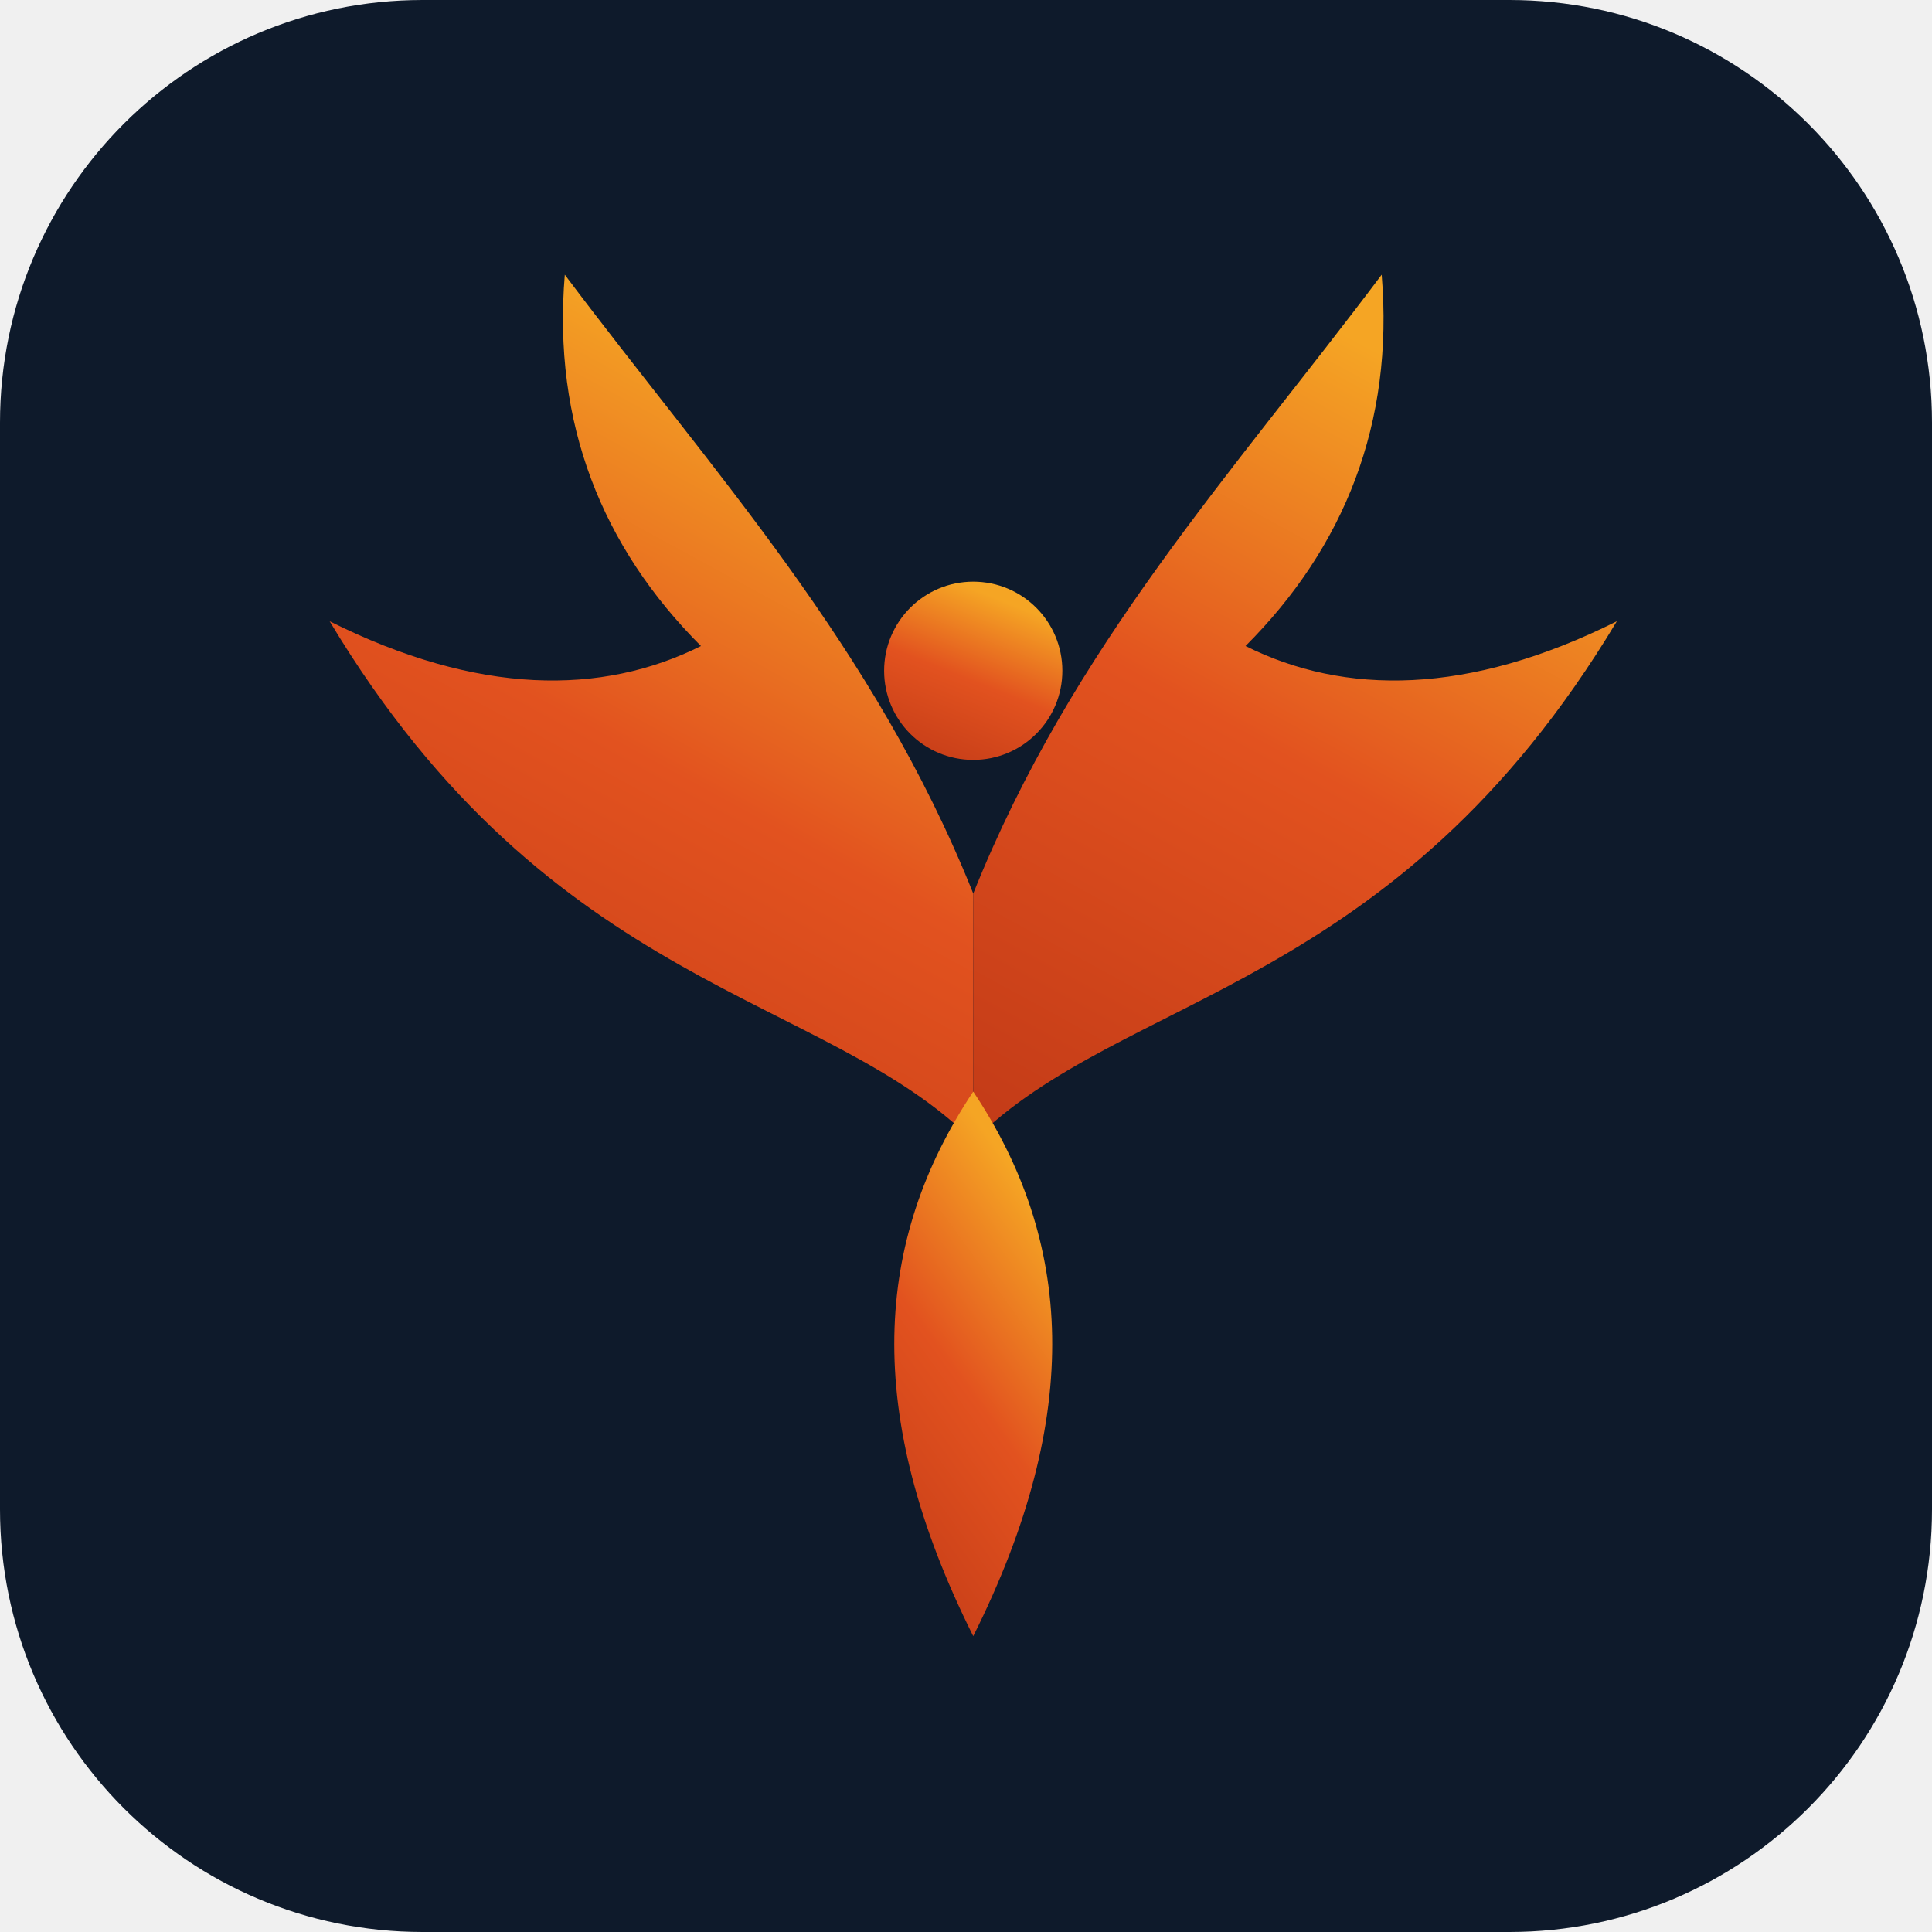
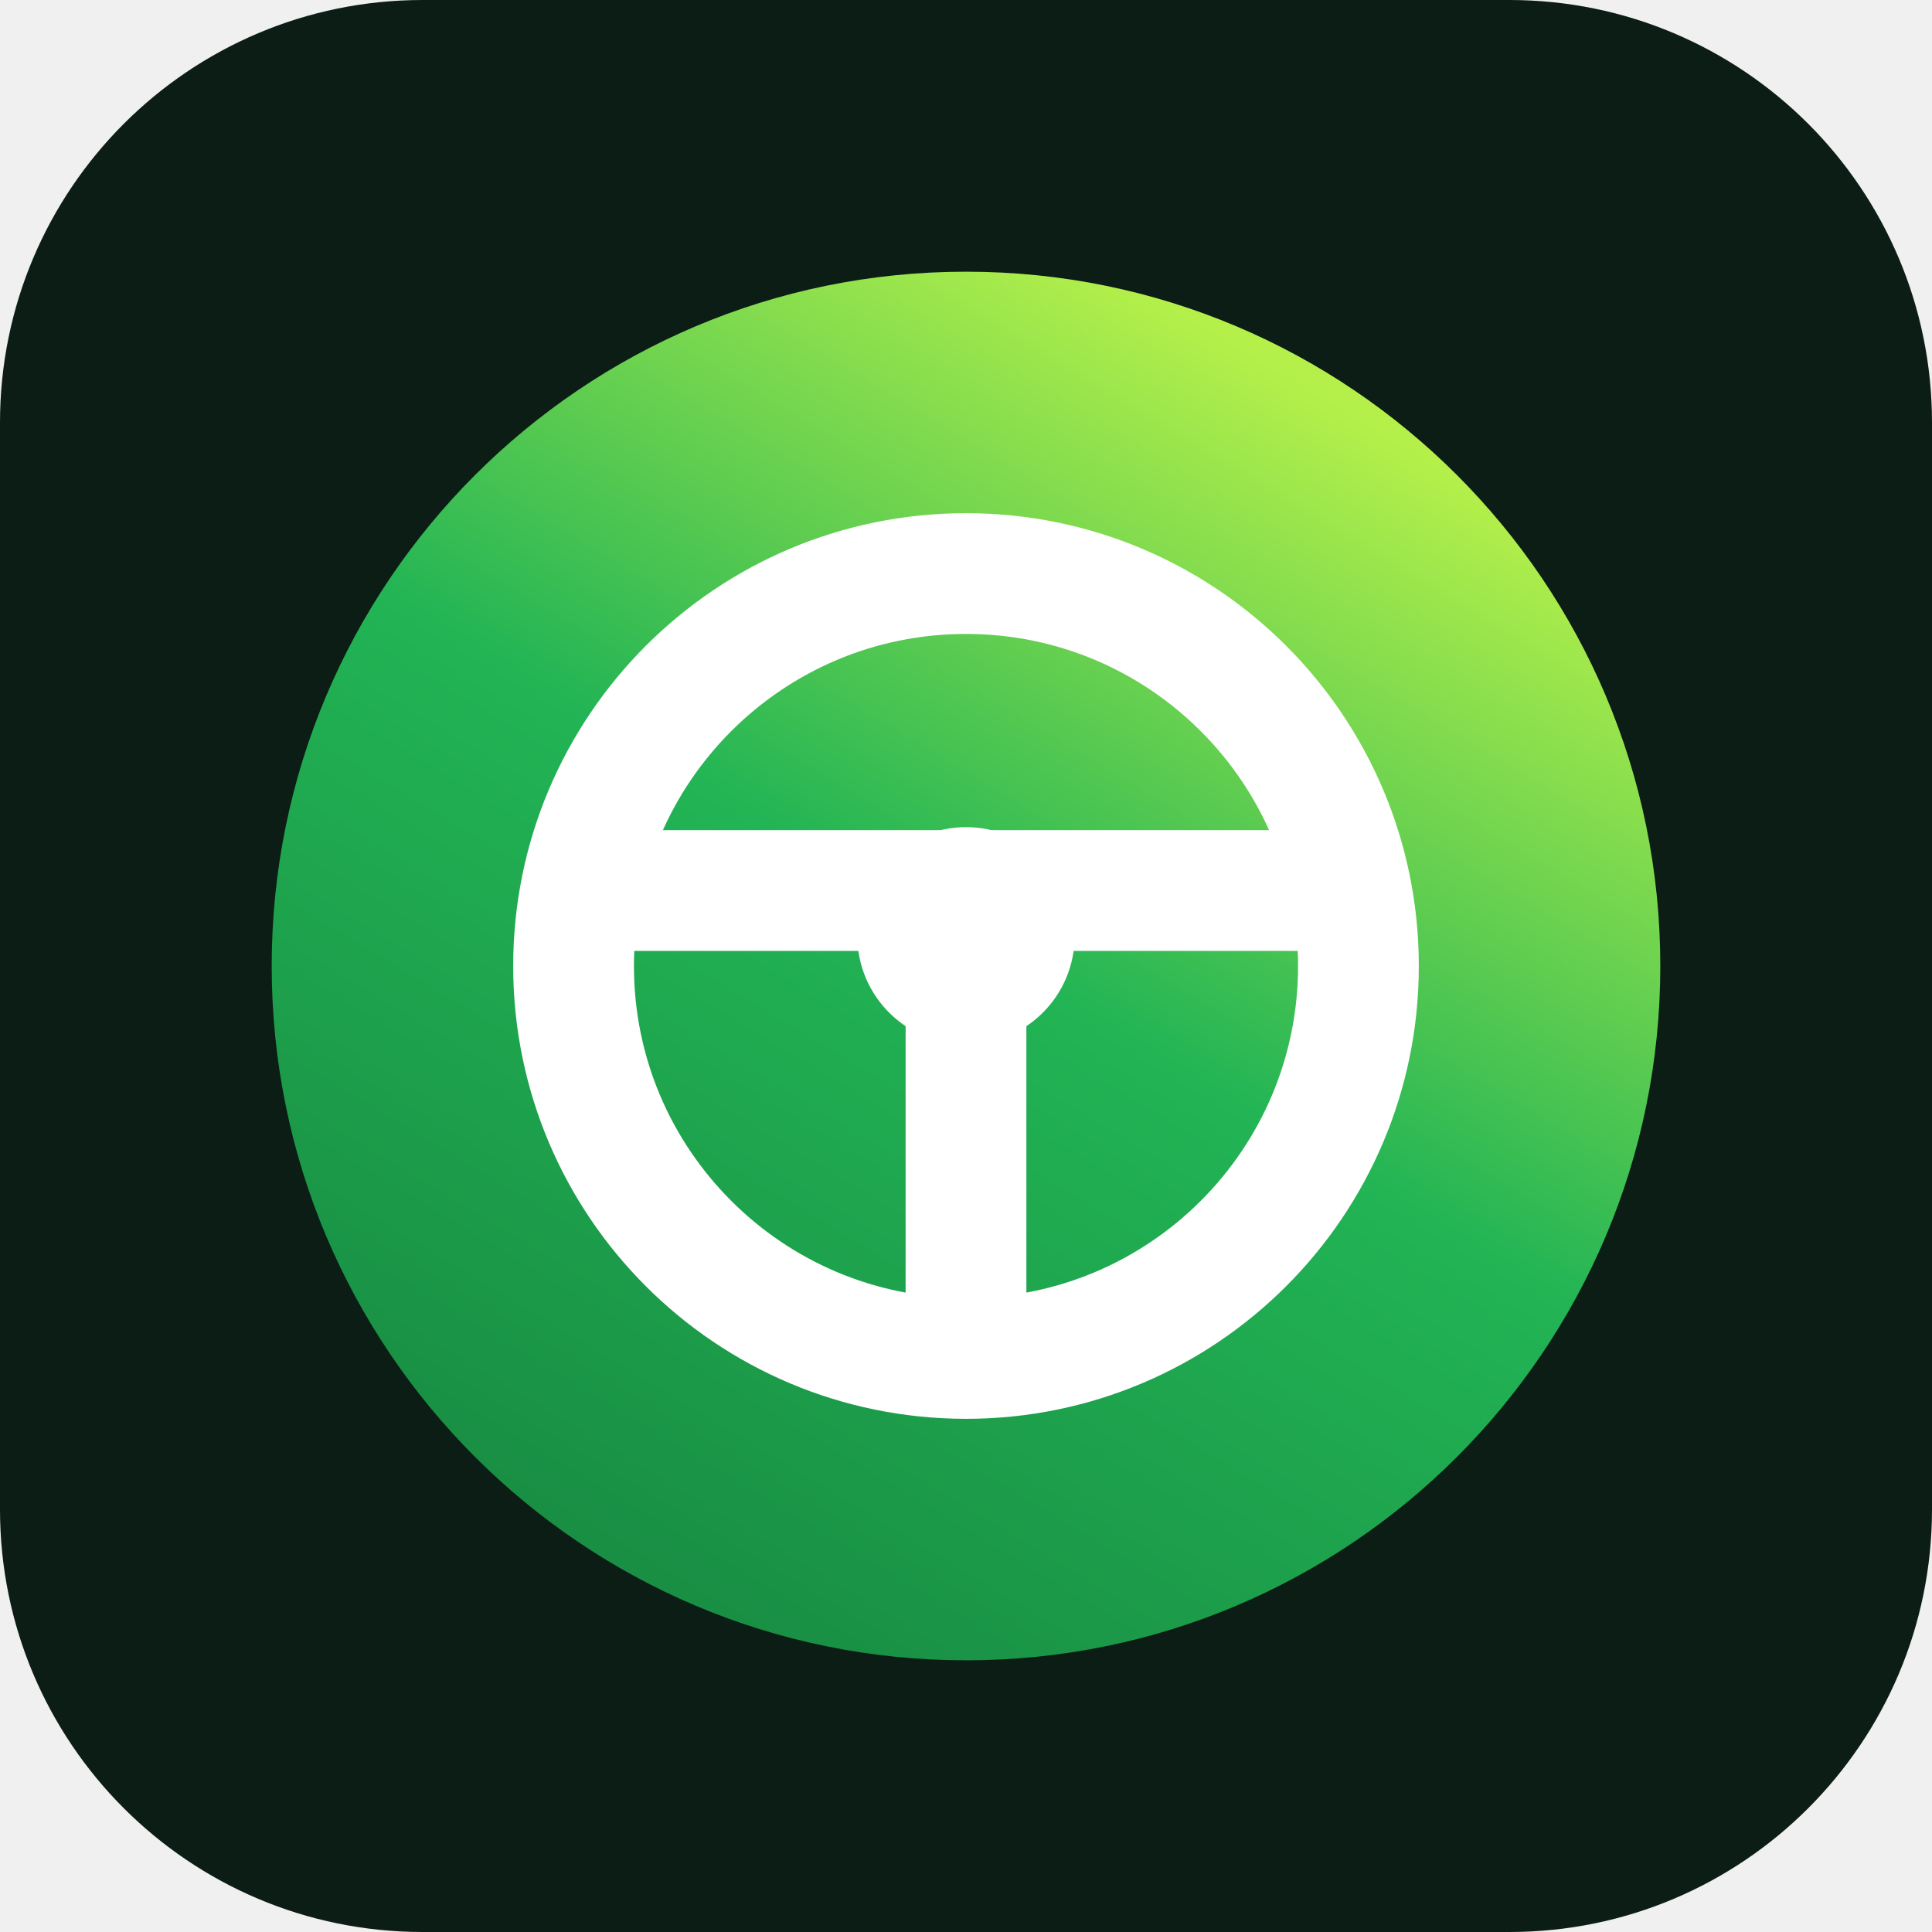
<svg xmlns="http://www.w3.org/2000/svg" viewBox="0 0 64 64">
  <defs>
-     <linearGradient id="f" x1="0" y1="1" x2=".4" y2="0">
-       <stop offset="0" stop-color="#c23a17" />
-       <stop offset=".55" stop-color="#e2521f" />
-       <stop offset="1" stop-color="#f5a524" />
+     <linearGradient id="f" x1="0" y1="1" x2=".6" y2="0">
+       <stop offset="0" stop-color="#15803d" />
+       <stop offset=".6" stop-color="#22b455" />
+       <stop offset="1" stop-color="#b5f04a" />
    </linearGradient>
  </defs>
-   <rect width="64" height="64" rx="14" fill="#0e1a2b" />
-   <g fill="url(#f)" transform="translate(6 5) scale(.82)">
-     <path d="M32 40C26 34 15 34 6 19c6 3 11 3 15 1-4-4-6-9-5.5-15C21.5 13 28 20 32 30Z" />
-     <path d="M32 40c6-6 17-6 26-21-6 3-11 3-15 1 4-4 6-9 5.5-15C42.5 13 36 20 32 30Z" />
-     <path d="M32 38c-4 6-4.5 13 0 22 4.5-9 4-16 0-22Z" />
-     <circle cx="32" cy="21" r="3.6" />
+   <rect width="64" height="64" rx="14" fill="#0b1d15" />
+   <circle cx="32" cy="32" r="23" fill="url(#f)" />
+   <g fill="none" stroke="#fff" stroke-width="4" stroke-linecap="round">
+     <circle cx="32" cy="32" r="13" />
+     <path d="M20 29.5h24M32 34v10.5" />
  </g>
+   <circle cx="32" cy="31" r="3.6" fill="#fff" />
</svg>
